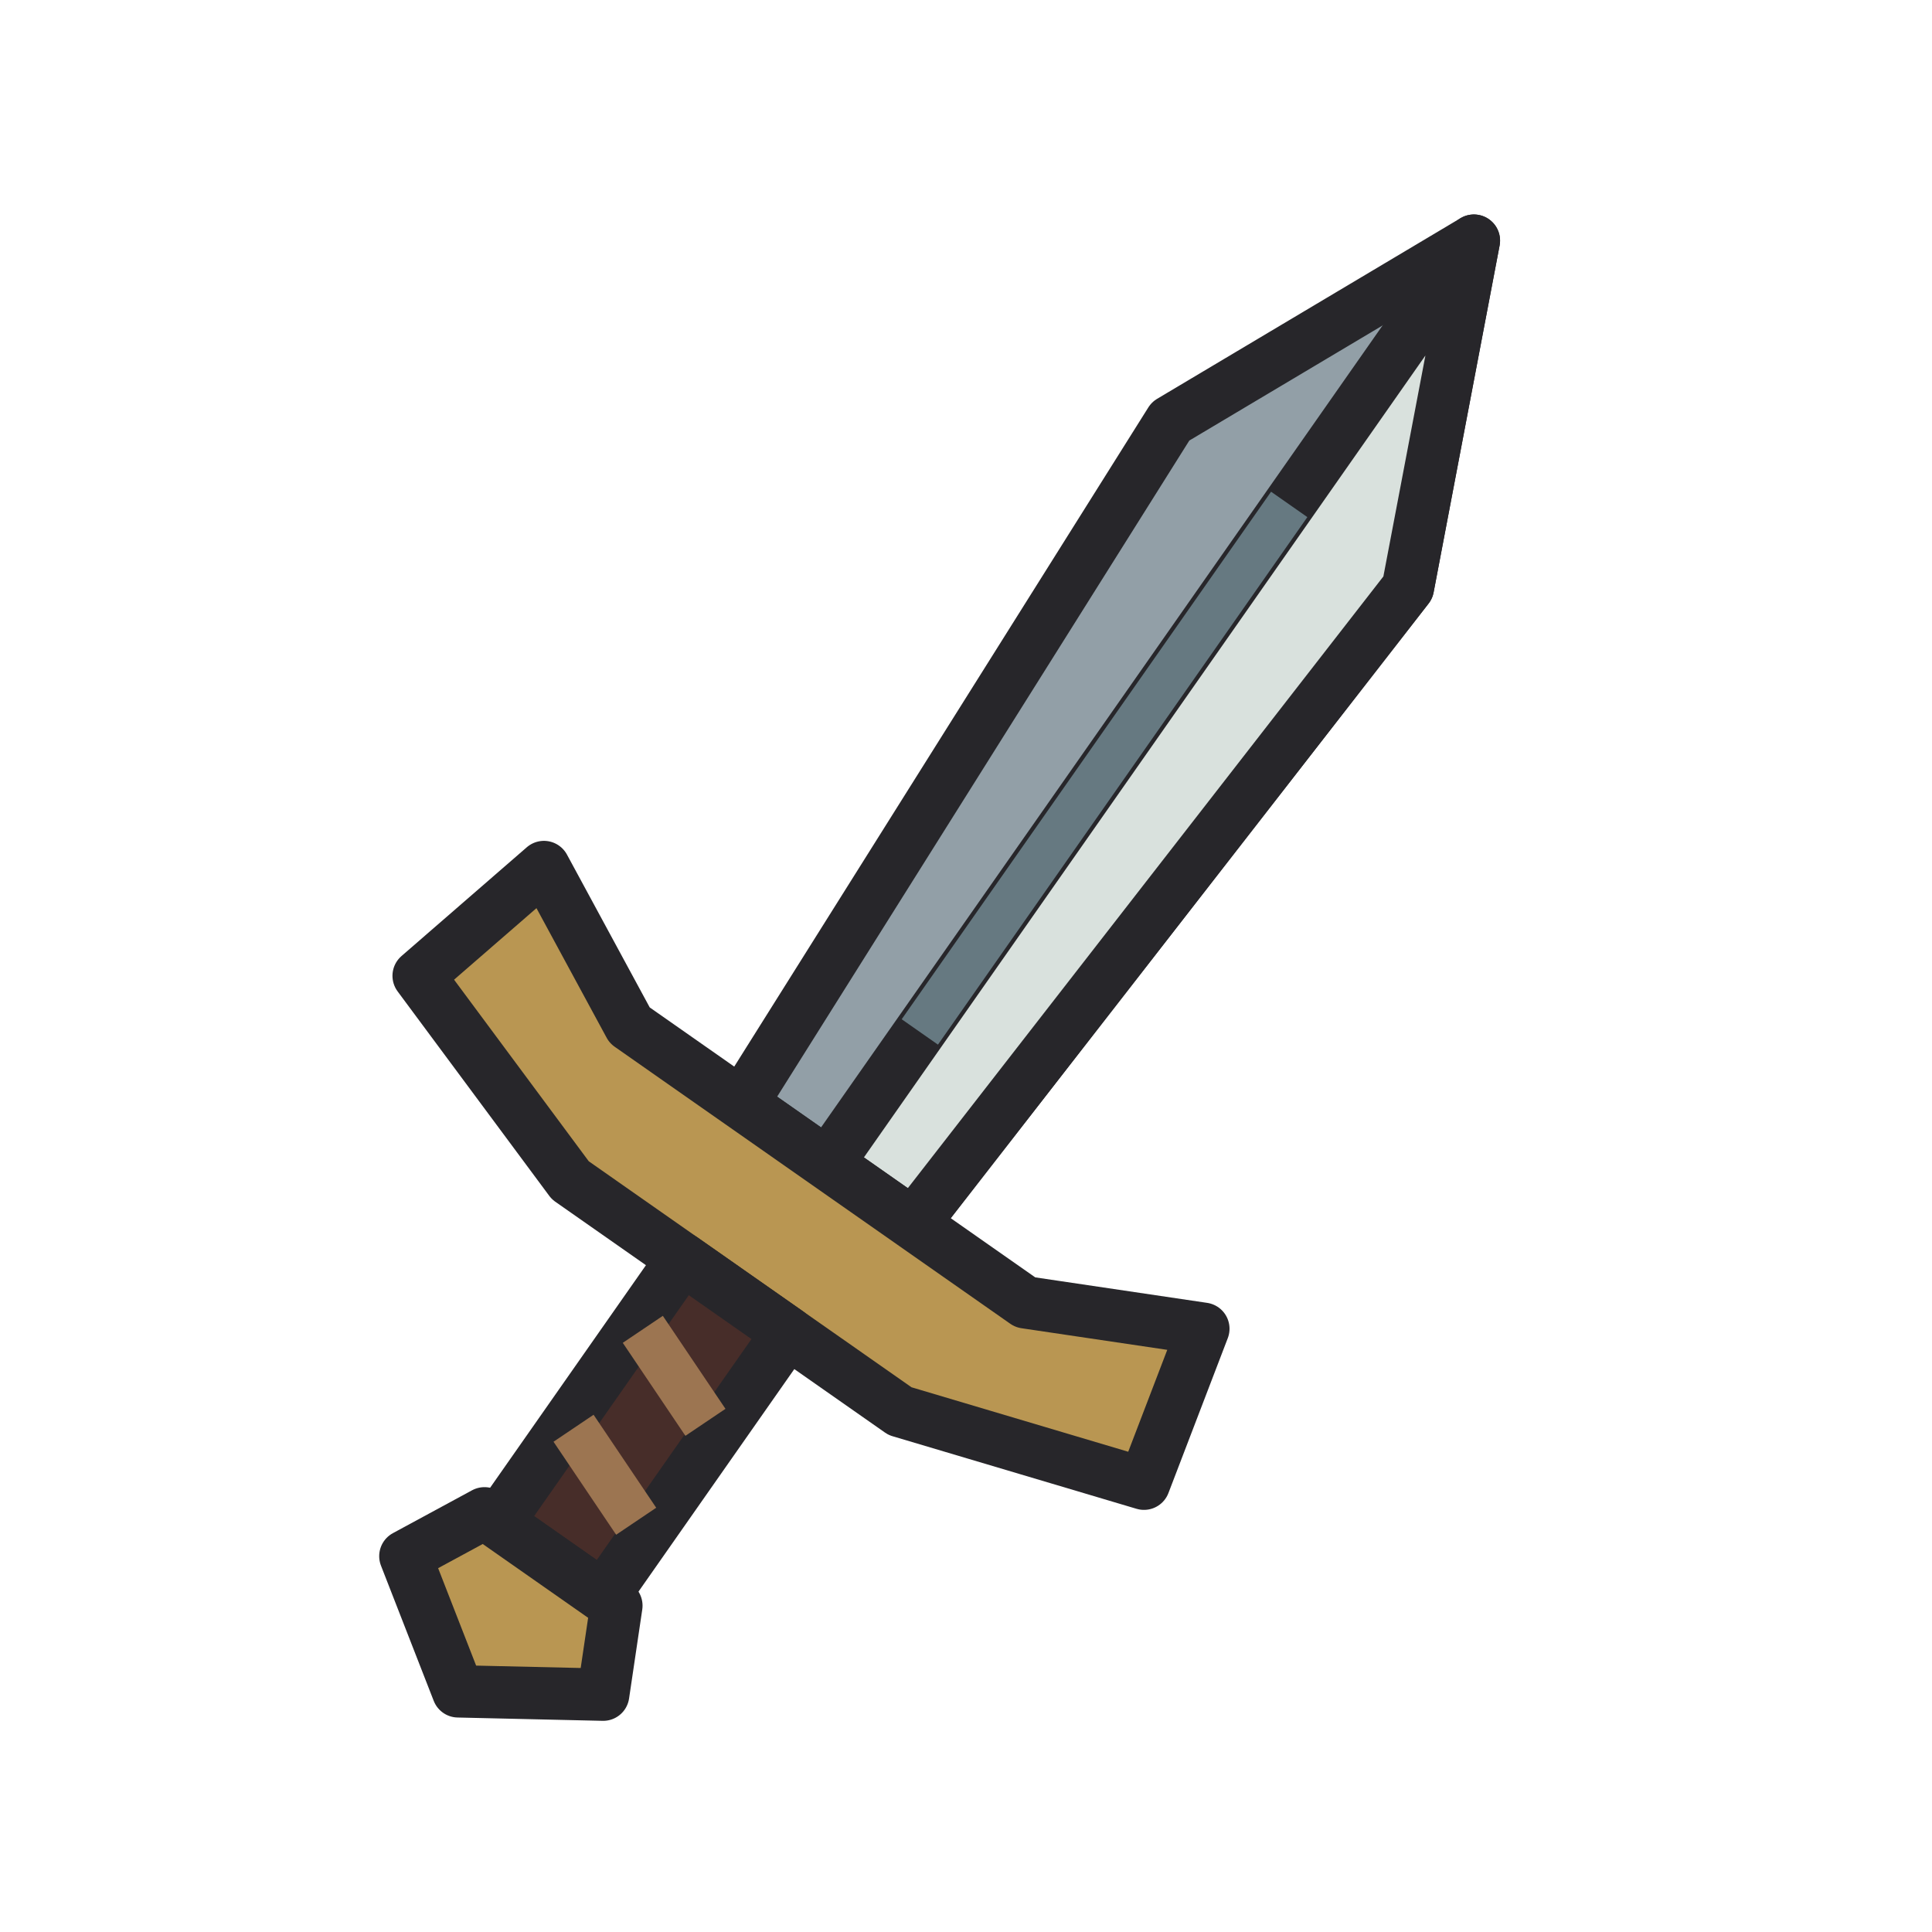
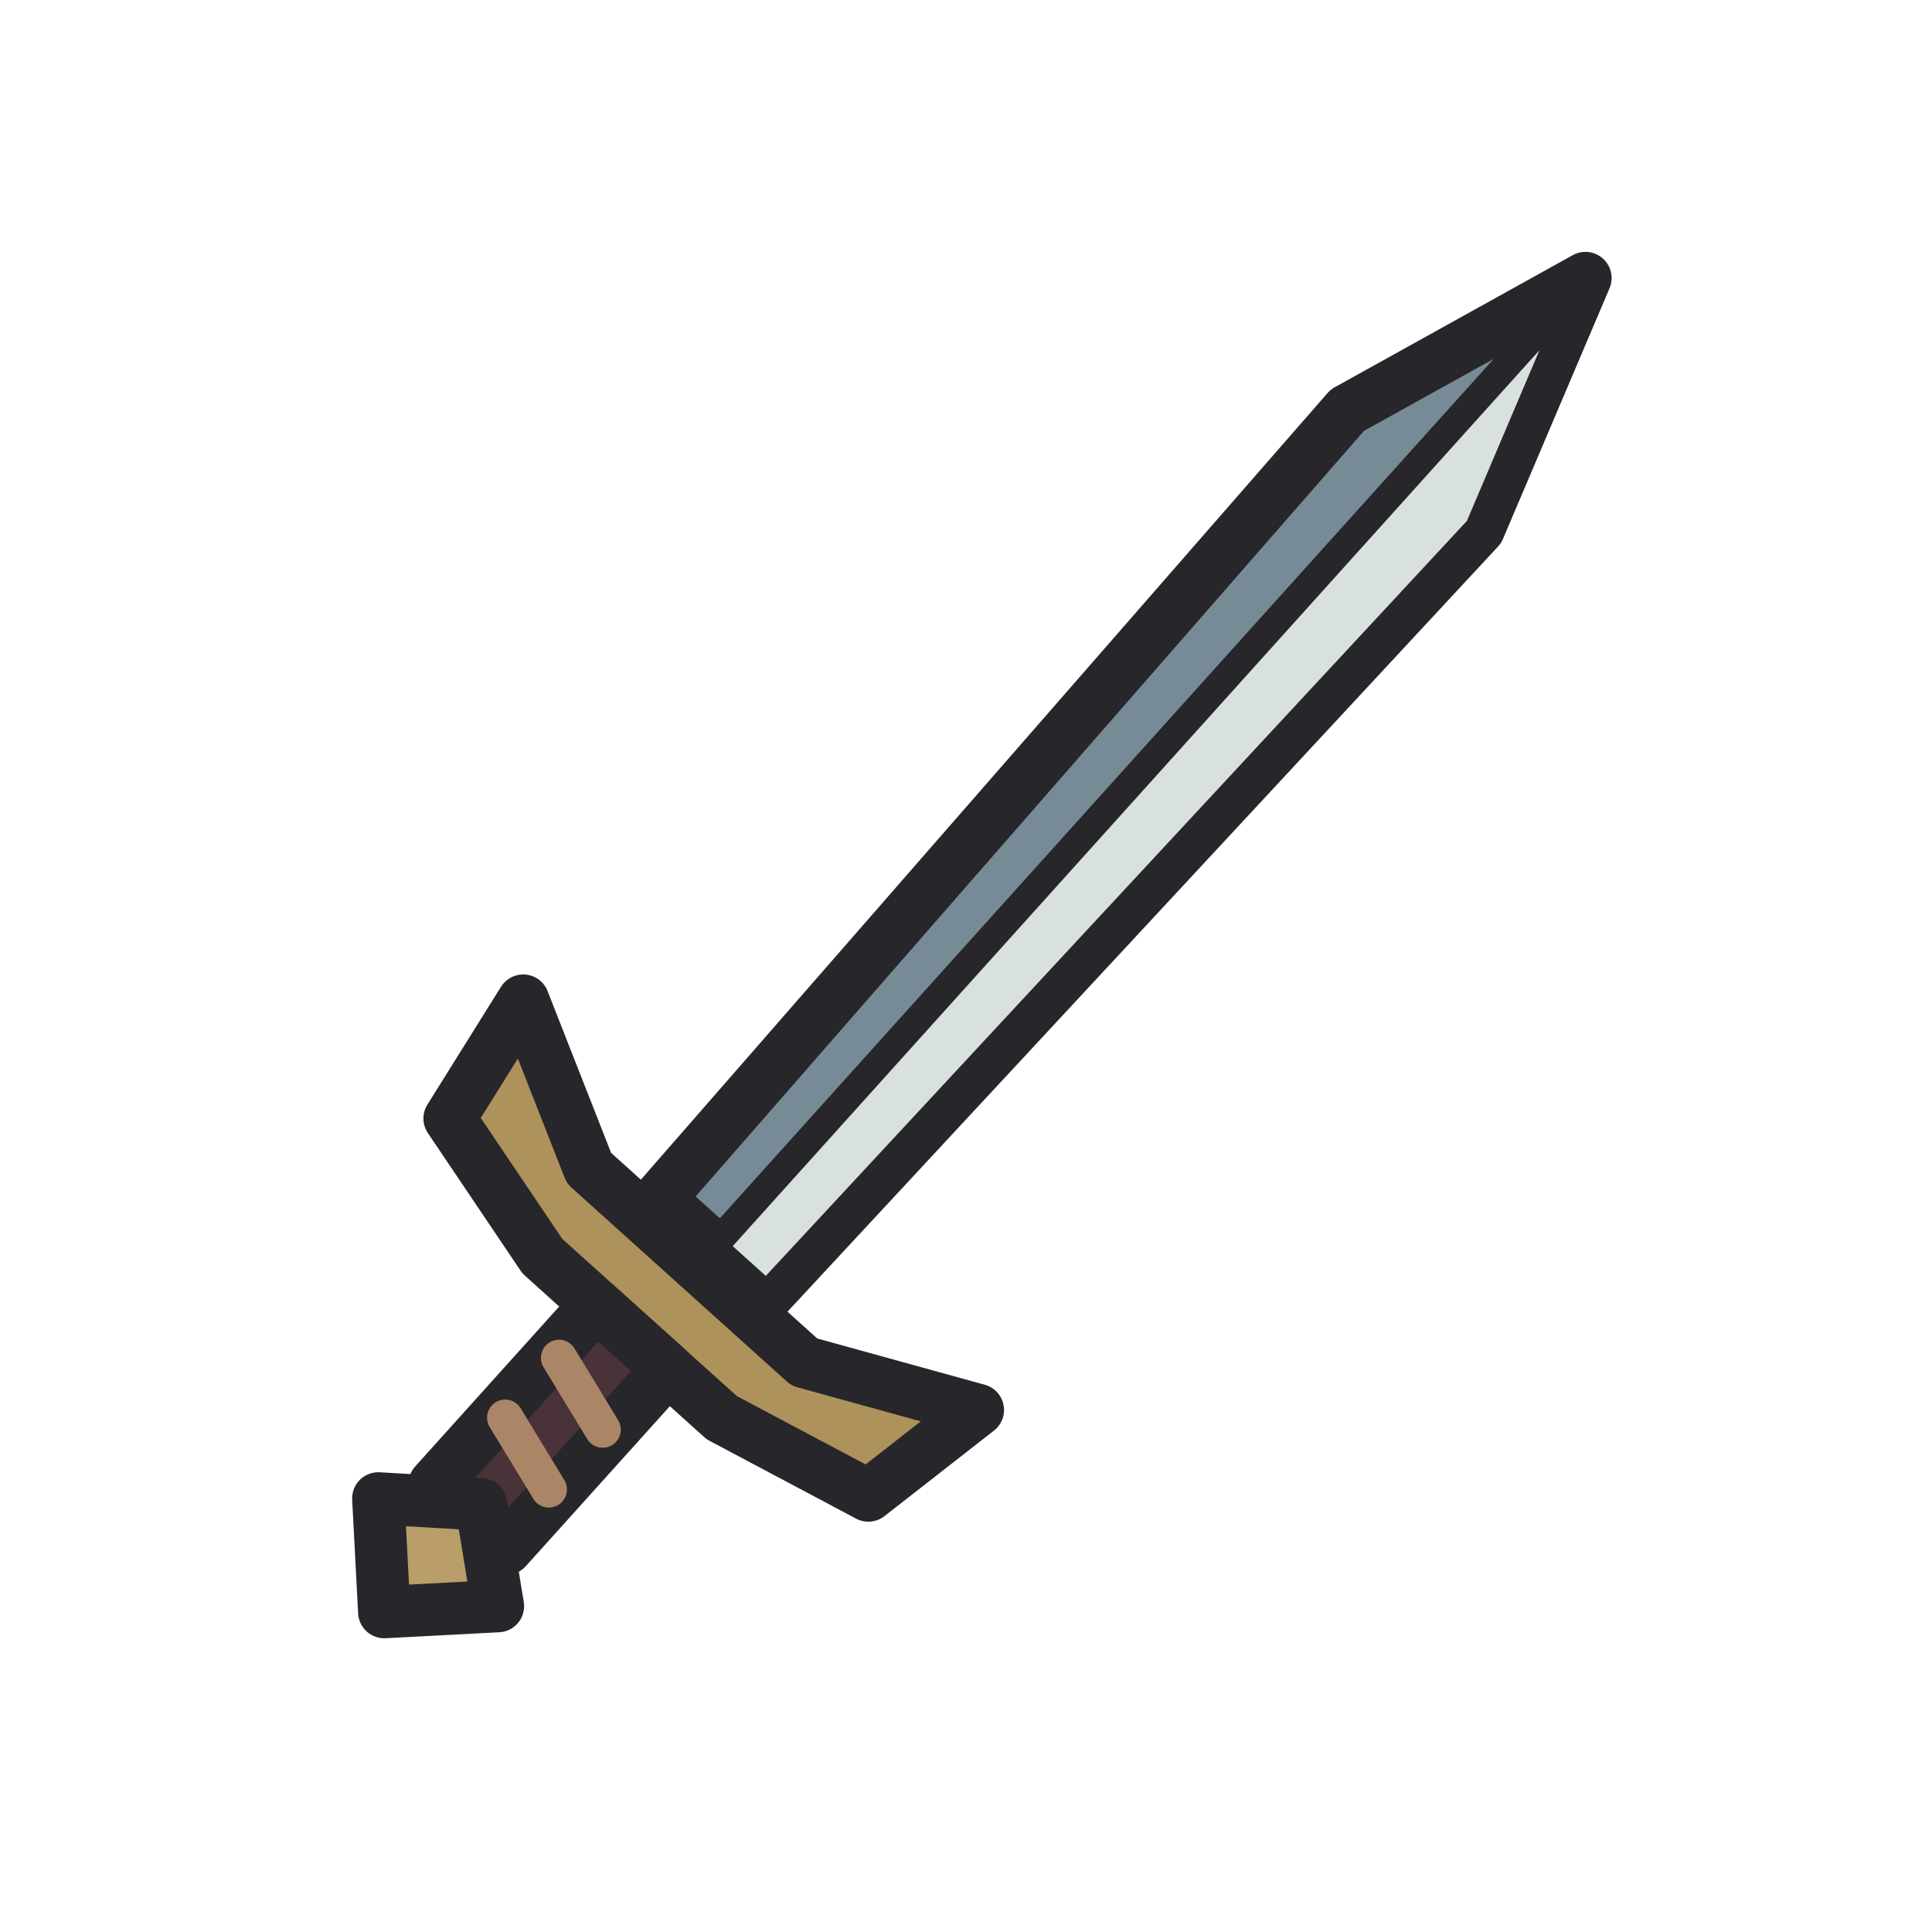
<svg xmlns="http://www.w3.org/2000/svg" width="24" height="24" viewBox="0 0 24 24">
-   <g transform="rotate(35 12 12)">
-     <path d="M12 1l1.8 4-.5 10h-2.6l-.5-10z" fill="#929fa7" stroke="#27262a" stroke-width="0.65" stroke-linejoin="round" />
-     <path d="M12 1v14h1.3l.5-10z" fill="#d9e1dd" stroke="#27262a" stroke-width="0.65" stroke-linejoin="round" />
-     <path d="M12 5v8" fill="none" stroke="#667981" stroke-width="0.55" stroke-linejoin="round" />
-     <path d="M7 14l2 1h6l2-1 .5 2-3 1h-5l-3-1z" fill="#b99652" stroke="#27262a" stroke-width="0.65" stroke-linejoin="round" />
-     <path d="M11.2 17h1.6v4h-1.6z" fill="#472d29" stroke="#27262a" stroke-width="0.65" stroke-linejoin="round" />
-     <path d="M11.3 18l1.3 .5m-1.3 1 1.3 .5" fill="none" stroke="#9c7551" stroke-width="0.6" stroke-linejoin="round" />
-     <path d="M11 21h2l.5 1-1.5 1-1.5-1z" fill="#b99652" stroke="#27262a" stroke-width="0.65" stroke-linejoin="round" />
+   <g stroke="#27262a" stroke-width=".65" stroke-linejoin="round" stroke-linecap="round">
+     <g transform="rotate(42 12 12)">
+       <path d="m12 .5 1.1 3.2-.2 13h-1.8l-.2-13Z" fill="#778b97" />
+       <path d="M12 .5v16.2h.9l.2-13Z" fill="#d9e1dd" stroke-width=".35" />
+       <path d="m8.2 16 2 1h3.6l2-1-.3 1.7-2 .5h-3l-2-.5Z" fill="#ae925b" />
+       <path d="M11.4 18.2h1.2v3h-1.2Z" fill="#493238" />
+       <path d="m11.5 19 1 .3m-1 .7 1 .3" stroke="#aa8566" stroke-width=".45" />
+       <path d="m12 21 1 .8-1 1-1-1Z" fill="#b99e69" />
+     </g>
  </g>
</svg>
